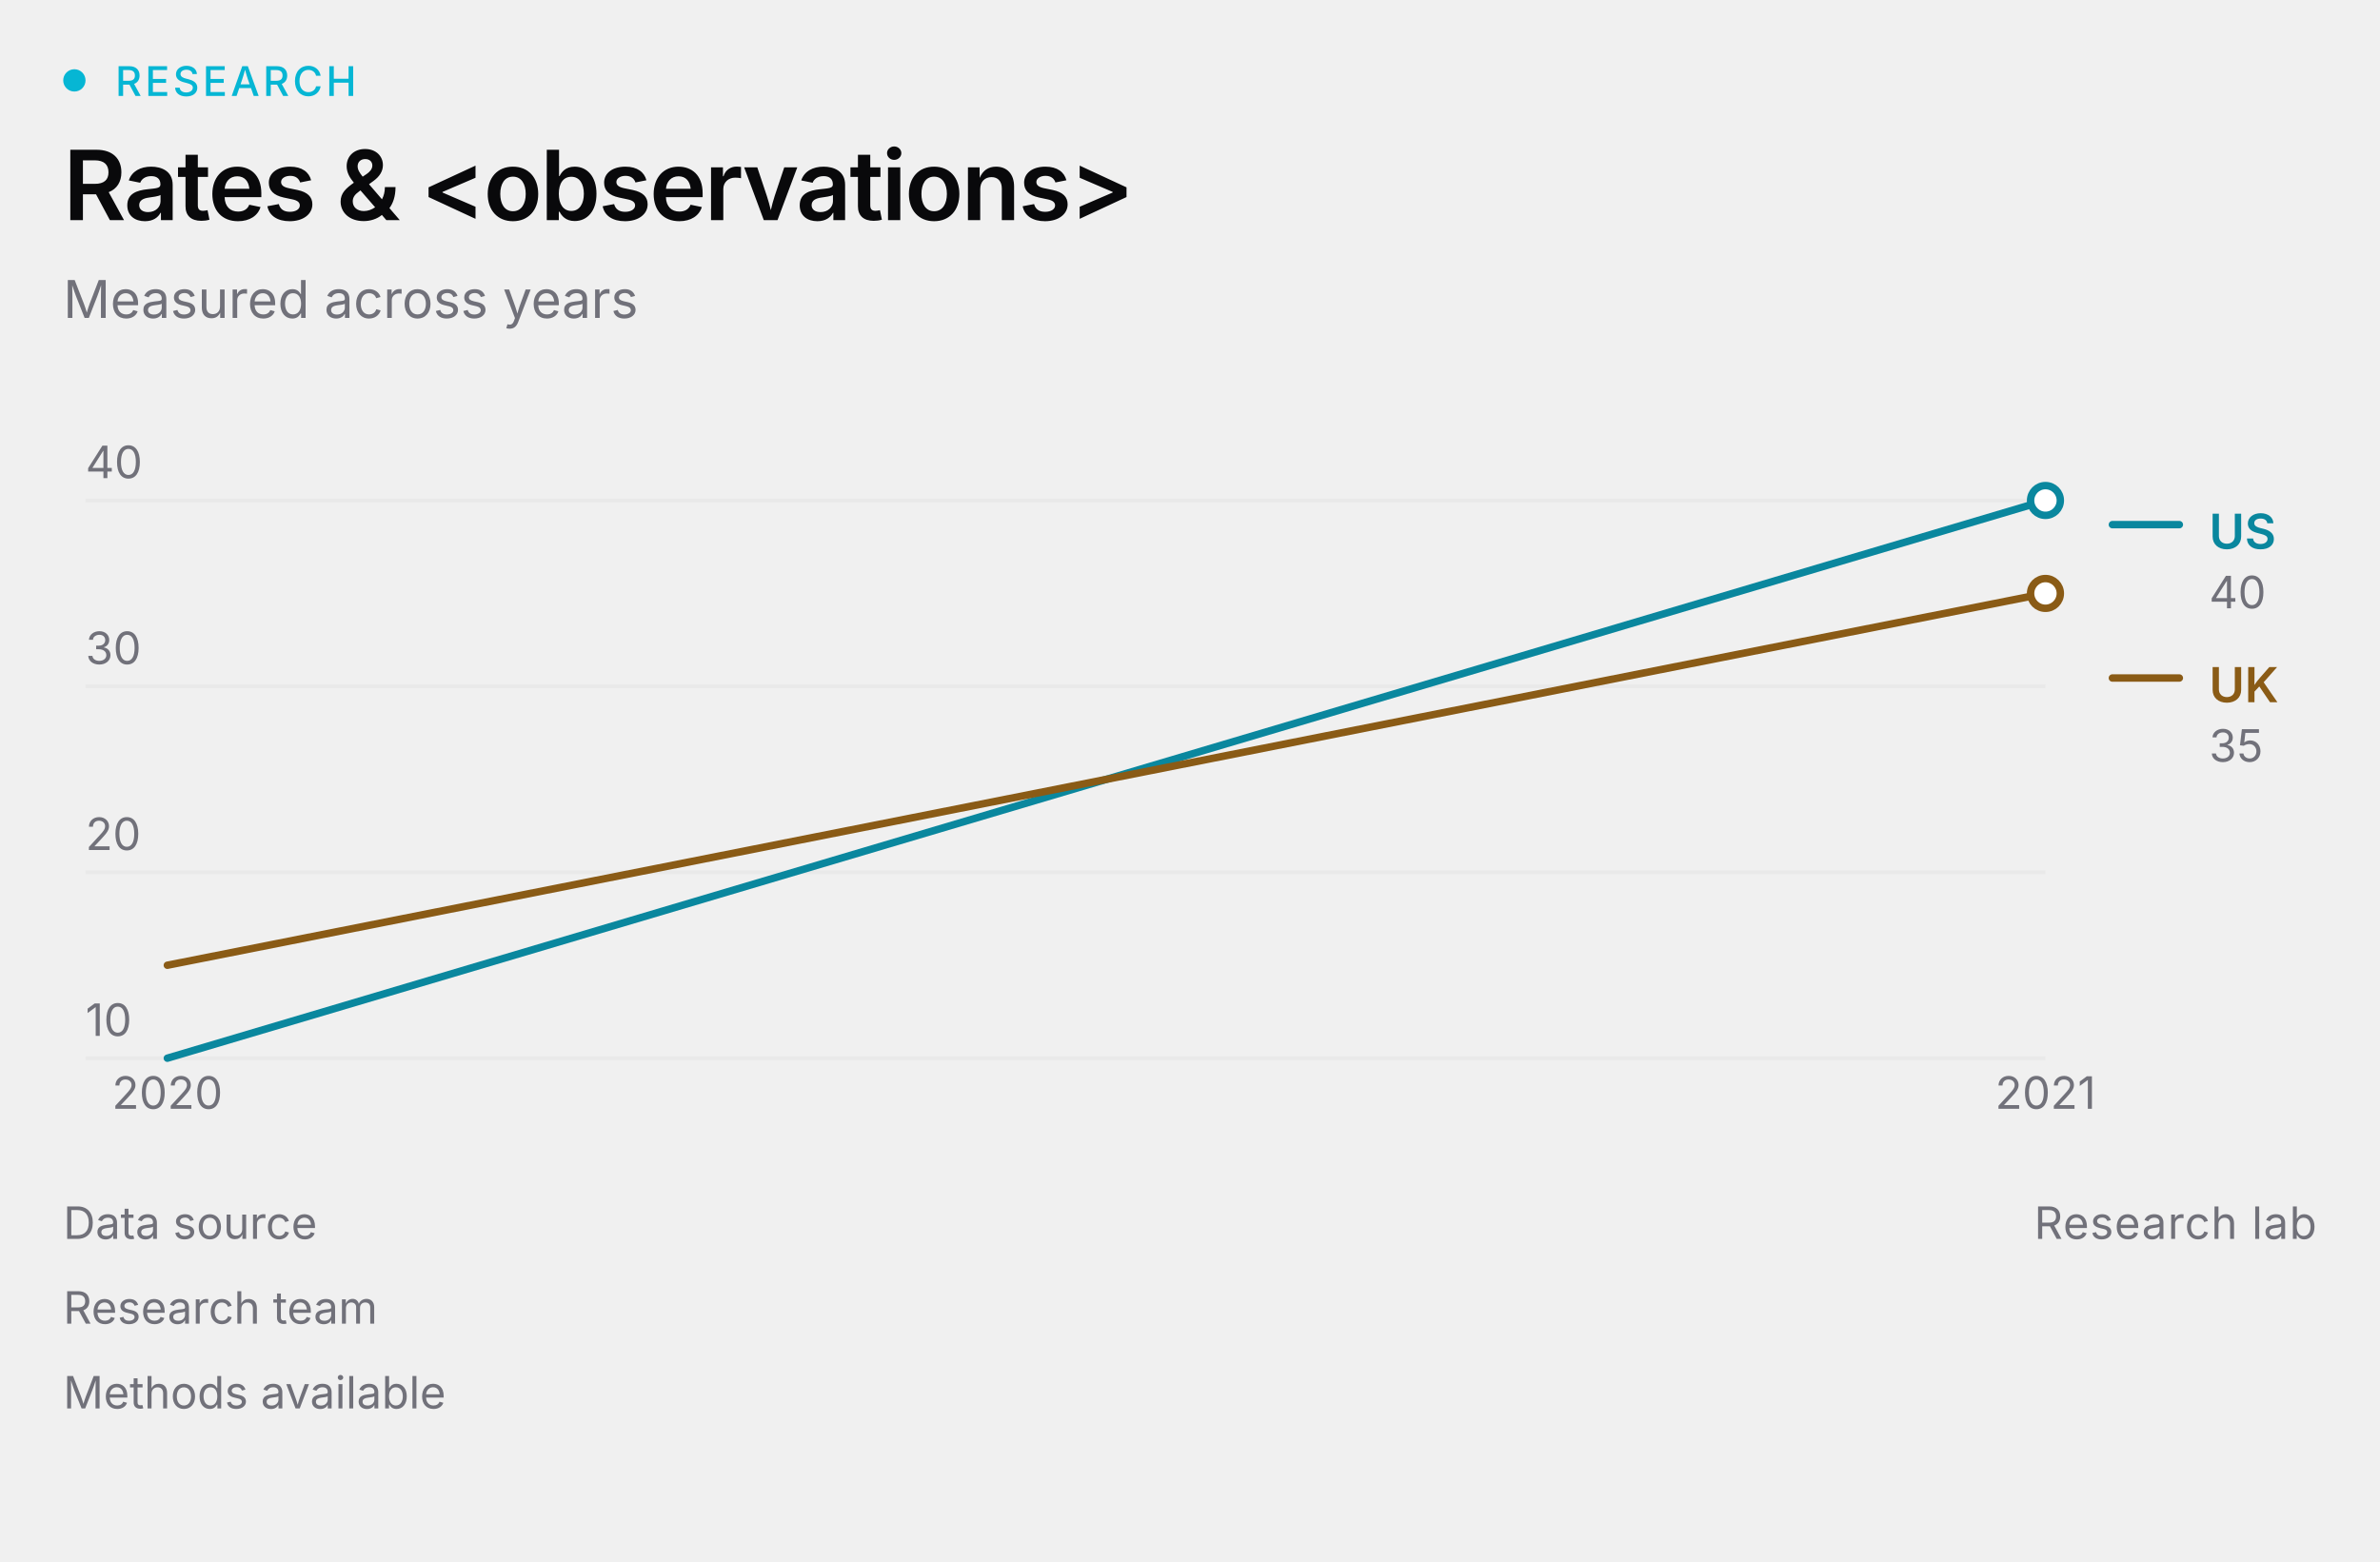
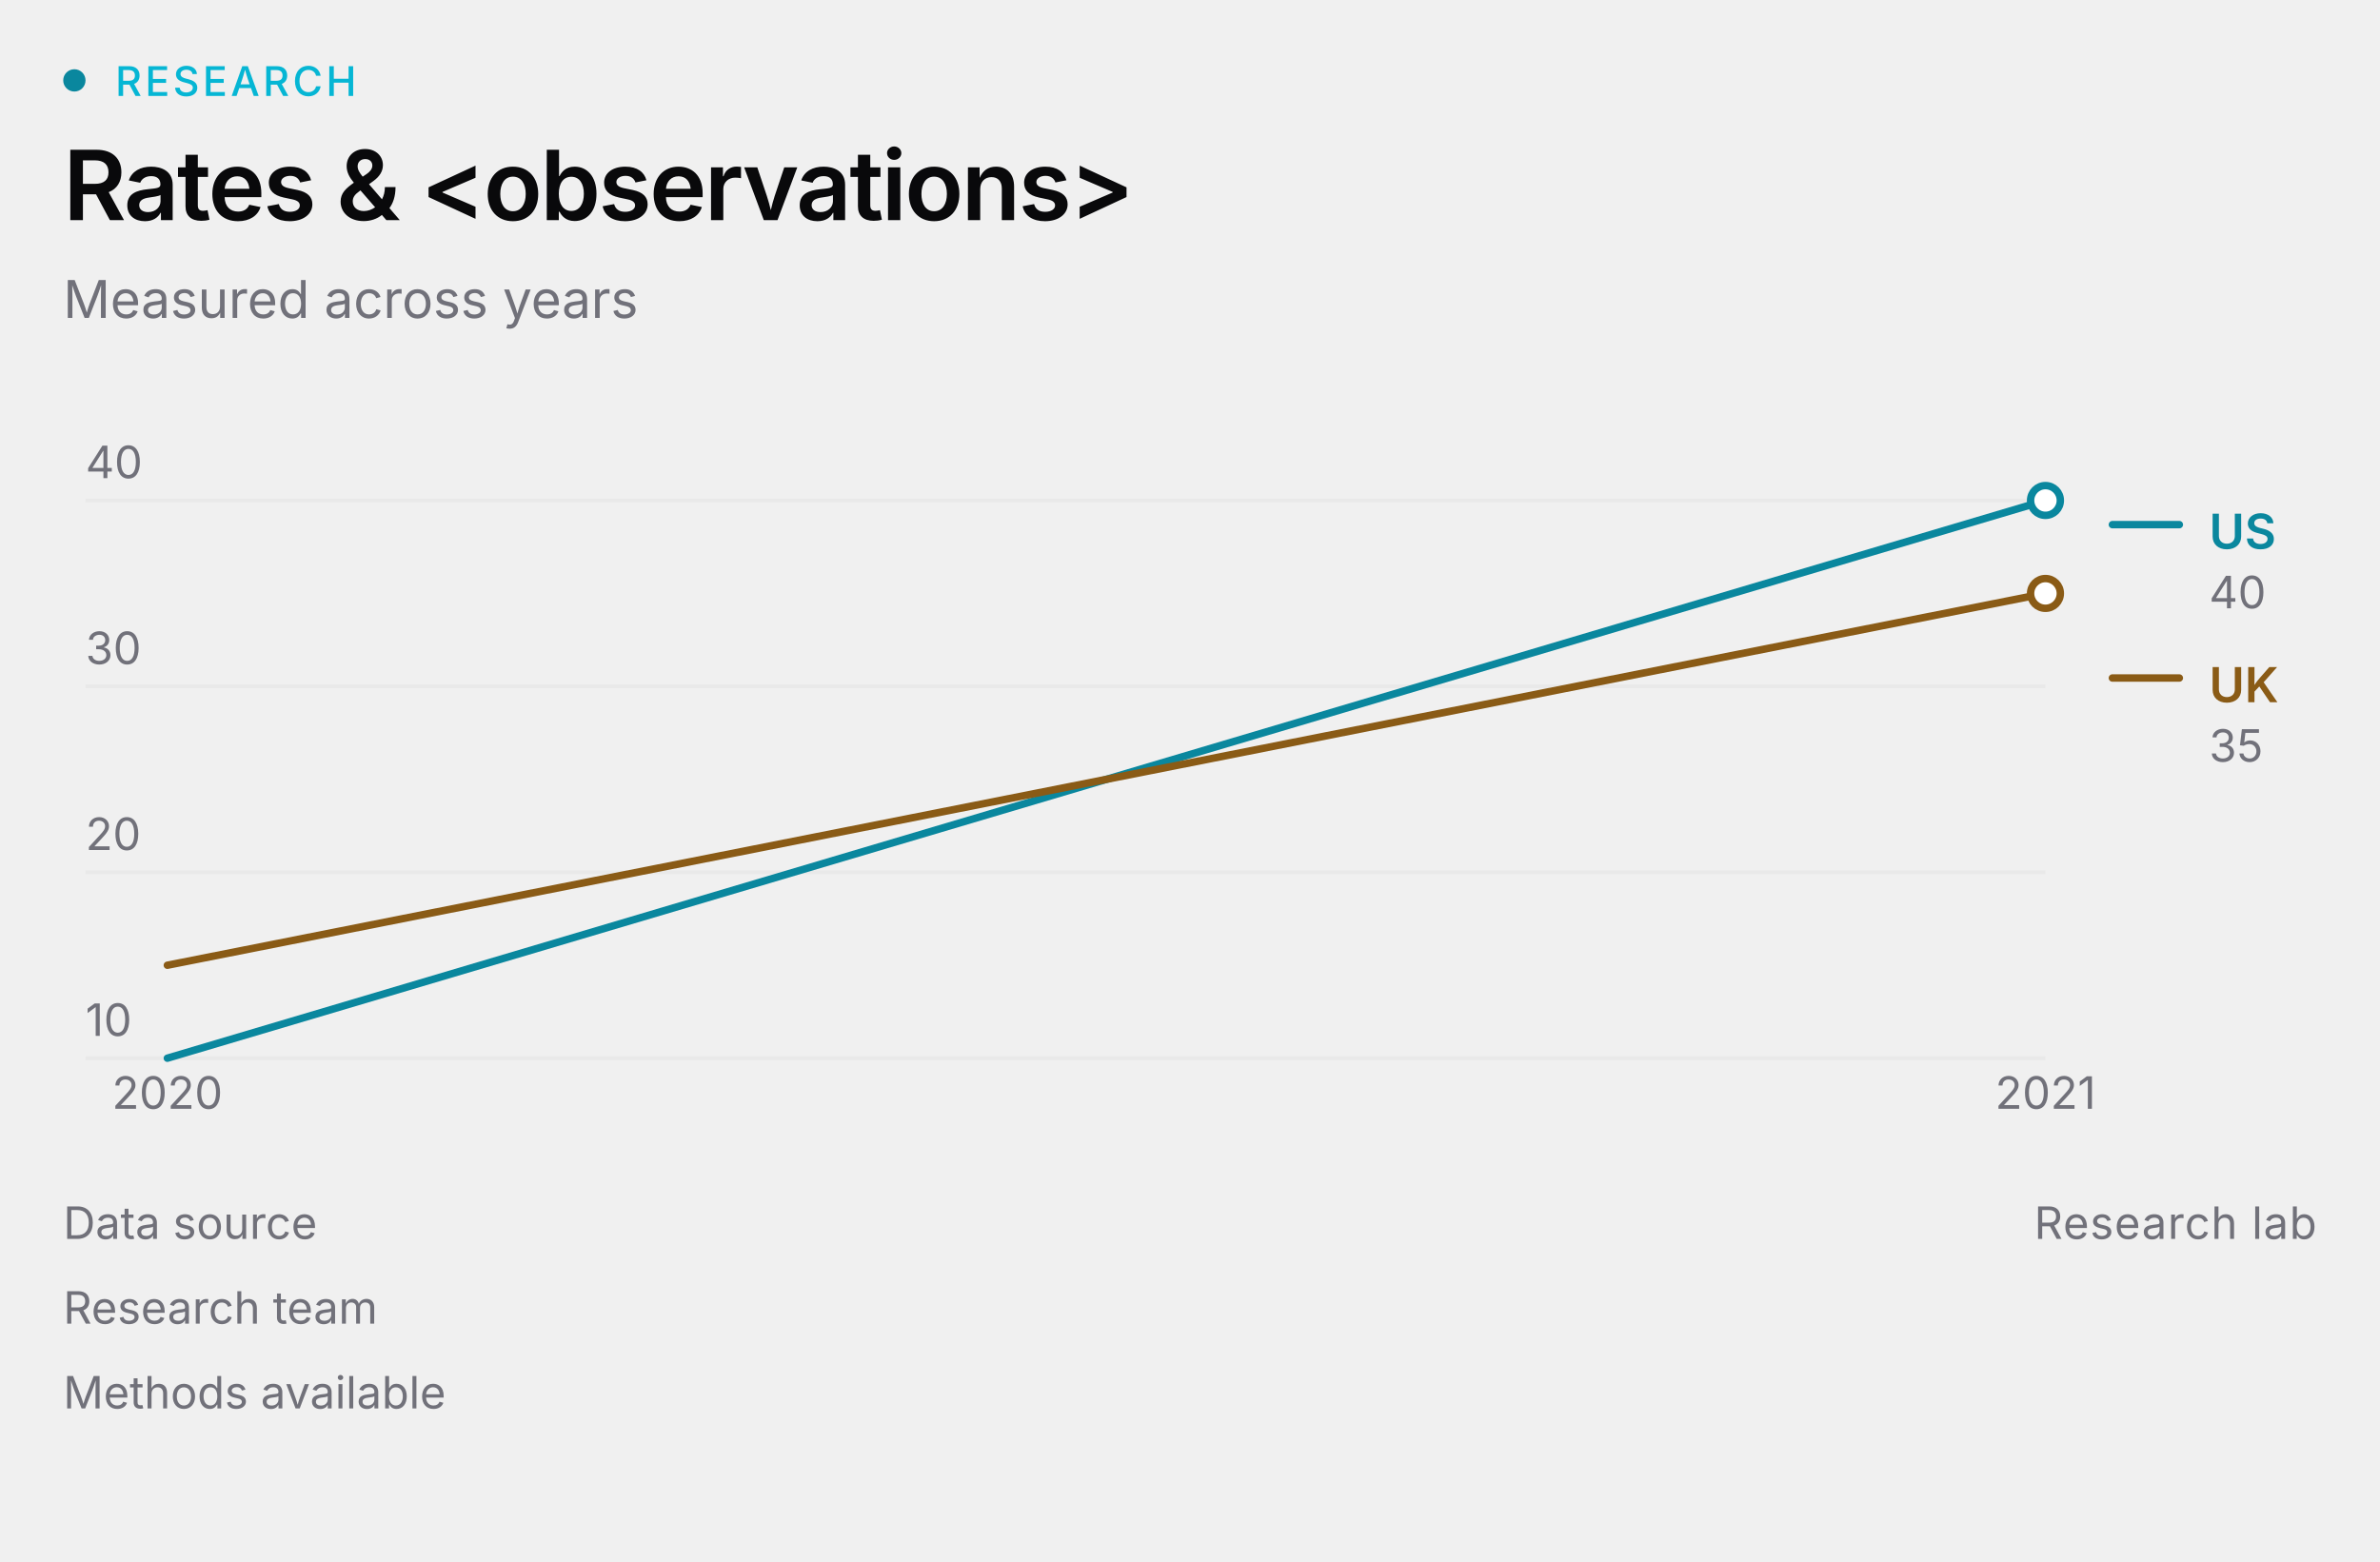
<svg xmlns="http://www.w3.org/2000/svg" viewBox="0 0 640 420" overflow="visible" text-rendering="optimizeLegibility" style="height: 420px; font-variant-numeric: tabular-nums;" role="img" aria-label="Line chart showing Rates &amp; &lt;observations&gt; from 2020 to 2021 with 2 series (US, UK) (4 data points)" class="oc-chart" data-theme="light" id="chrome-oc-root" font-family="&quot;Inter Variable&quot;, Inter, -apple-system, BlinkMacSystemFont, &quot;Segoe UI&quot;, Roboto, sans-serif">
  <rect x="0" y="0" width="640" height="420" fill="transparent" />
  <defs>
    <clipPath id="chrome-oc-clip-0">
      <rect x="0" y="132.6" width="640" height="154" />
    </clipPath>
  </defs>
  <g class="oc-axis oc-axis-x">
    <text class="oc-axis-tick" data-tick-key="1577836800000" x="45" y="298.2" text-anchor="middle" style="fill: #71717a; font-size: 12px; font-weight: 400; font-family: &quot;Inter Variable&quot;, Inter, -apple-system, BlinkMacSystemFont, &quot;Segoe UI&quot;, Roboto, sans-serif;" font-variant="tabular-nums">2020</text>
    <text class="oc-axis-tick" data-tick-key="1609459200000" x="550.04" y="298.2" text-anchor="middle" style="fill: #71717a; font-size: 12px; font-weight: 400; font-family: &quot;Inter Variable&quot;, Inter, -apple-system, BlinkMacSystemFont, &quot;Segoe UI&quot;, Roboto, sans-serif;" font-variant="tabular-nums">2021</text>
  </g>
  <g class="oc-axis oc-axis-y oc-axis-inline">
    <text class="oc-axis-tick oc-axis-tick-inline" data-tick-key="10" x="23" y="278.6" text-anchor="start" style="fill: #71717a; font-size: 12px; font-weight: 400; font-family: &quot;Inter Variable&quot;, Inter, -apple-system, BlinkMacSystemFont, &quot;Segoe UI&quot;, Roboto, sans-serif;" font-variant="tabular-nums" font-size="11" font-weight="400" fill="#71717a">10</text>
    <text class="oc-axis-tick oc-axis-tick-inline" data-tick-key="20" x="23" y="228.6" text-anchor="start" style="fill: #71717a; font-size: 12px; font-weight: 400; font-family: &quot;Inter Variable&quot;, Inter, -apple-system, BlinkMacSystemFont, &quot;Segoe UI&quot;, Roboto, sans-serif;" font-variant="tabular-nums" font-size="11" font-weight="400" fill="#71717a">20</text>
    <text class="oc-axis-tick oc-axis-tick-inline" data-tick-key="30" x="23" y="178.6" text-anchor="start" style="fill: #71717a; font-size: 12px; font-weight: 400; font-family: &quot;Inter Variable&quot;, Inter, -apple-system, BlinkMacSystemFont, &quot;Segoe UI&quot;, Roboto, sans-serif;" font-variant="tabular-nums" font-size="11" font-weight="400" fill="#71717a">30</text>
    <text class="oc-axis-tick oc-axis-tick-inline" data-tick-key="40" x="23" y="128.6" text-anchor="start" style="fill: #71717a; font-size: 12px; font-weight: 400; font-family: &quot;Inter Variable&quot;, Inter, -apple-system, BlinkMacSystemFont, &quot;Segoe UI&quot;, Roboto, sans-serif;" font-variant="tabular-nums" font-size="11" font-weight="400" fill="#71717a">40</text>
    <line class="oc-gridline" data-tick-key="10" x1="23" y1="284.6" x2="550.04" y2="284.6" stroke="rgba(0,0,0,0.05)" stroke-width="1" stroke-opacity="0.6" />
    <line class="oc-gridline" data-tick-key="20" x1="23" y1="234.6" x2="550.04" y2="234.6" stroke="rgba(0,0,0,0.05)" stroke-width="1" stroke-opacity="0.6" />
    <line class="oc-gridline" data-tick-key="30" x1="23" y1="184.6" x2="550.04" y2="184.6" stroke="rgba(0,0,0,0.05)" stroke-width="1" stroke-opacity="0.6" />
    <line class="oc-gridline" data-tick-key="40" x1="23" y1="134.6" x2="550.04" y2="134.6" stroke="rgba(0,0,0,0.05)" stroke-width="1" stroke-opacity="0.6" />
  </g>
  <g clip-path="url(#chrome-oc-clip-0)">
    <g data-oc-marks-group="true">
      <g class="oc-marks">
        <g data-mark-id="line-0" class="oc-mark oc-mark-line" data-key="US" data-series="US">
          <path d="M45,284.6L550.04,134.6" fill="none" stroke="#0a879e" stroke-width="2" stroke-linejoin="round" stroke-linecap="round" data-mark="line" data-country="US" />
        </g>
        <g data-mark-id="line-1" class="oc-mark oc-mark-line" data-key="UK" data-series="UK">
          <path d="M45,259.6L550.04,159.6" fill="none" stroke="#8a5b16" stroke-width="2" stroke-linejoin="round" stroke-linecap="round" data-mark="line" data-country="UK" />
        </g>
      </g>
    </g>
  </g>
  <g class="oc-endpoint-labels" role="list" aria-label="Endpoint labels" font-family="&quot;Inter Variable&quot;, Inter, -apple-system, BlinkMacSystemFont, &quot;Segoe UI&quot;, Roboto, sans-serif">
    <g class="oc-endpoint-label-entry" role="listitem" data-endpoint-index="0" data-endpoint-key="US" data-endpoint-side="trailing" aria-label="US: 40">
      <line class="oc-endpoint-swatch-line" x1="568.04" y1="141.1" x2="586.04" y2="141.1" stroke="#0a879e" stroke-width="2" stroke-linecap="round" />
      <text class="oc-endpoint-label" x="594.04" y="147.6" style="fill: #0a879e; font-size: 13px; font-weight: 600; font-family: &quot;Inter Variable&quot;, Inter, -apple-system, BlinkMacSystemFont, &quot;Segoe UI&quot;, Roboto, sans-serif;" fill="#09090b">US</text>
      <text class="oc-endpoint-value" x="594.04" y="163.6" style="fill: #71717a; font-size: 12px; font-weight: 400; font-family: &quot;Inter Variable&quot;, Inter, -apple-system, BlinkMacSystemFont, &quot;Segoe UI&quot;, Roboto, sans-serif;" font-variant="tabular-nums" fill="#71717a">40</text>
      <circle class="oc-endpoint-marker" cx="550.04" cy="134.6" r="4" fill="#ffffff" stroke="#0a879e" stroke-width="2" />
    </g>
    <g class="oc-endpoint-label-entry" role="listitem" data-endpoint-index="1" data-endpoint-key="UK" data-endpoint-side="trailing" aria-label="UK: 35">
      <line class="oc-endpoint-swatch-line" x1="568.04" y1="182.35" x2="586.04" y2="182.35" stroke="#8a5b16" stroke-width="2" stroke-linecap="round" />
      <text class="oc-endpoint-label" x="594.04" y="188.85" style="fill: #8a5b16; font-size: 13px; font-weight: 600; font-family: &quot;Inter Variable&quot;, Inter, -apple-system, BlinkMacSystemFont, &quot;Segoe UI&quot;, Roboto, sans-serif;" fill="#09090b">UK</text>
      <text class="oc-endpoint-value" x="594.04" y="204.85" style="fill: #71717a; font-size: 12px; font-weight: 400; font-family: &quot;Inter Variable&quot;, Inter, -apple-system, BlinkMacSystemFont, &quot;Segoe UI&quot;, Roboto, sans-serif;" font-variant="tabular-nums" fill="#71717a">35</text>
      <circle class="oc-endpoint-marker" cx="550.04" cy="159.6" r="4" fill="#ffffff" stroke="#8a5b16" stroke-width="2" />
    </g>
  </g>
  <g class="oc-chrome" font-family="&quot;Inter Variable&quot;, Inter, -apple-system, BlinkMacSystemFont, &quot;Segoe UI&quot;, Roboto, sans-serif">
-     <circle class="oc-eyebrow-dot" cx="20" cy="21.62" r="3" fill="#06b6d4" />
+     <circle class="oc-eyebrow-dot" cx="20" cy="21.62" r="3" fill="#0a879e" />
    <text x="31" y="25.8" style="fill: #06b6d4; font-size: 11px; font-weight: 500; font-family: &quot;Inter Variable&quot;, Inter, -apple-system, BlinkMacSystemFont, &quot;Segoe UI&quot;, Roboto, sans-serif; text-transform: uppercase;" text-anchor="start" class="oc-eyebrow" data-chrome-key="eyebrow" font-size="11" font-weight="500" letter-spacing="0.08em" fill="#0a879e">RESEARCH</text>
    <text x="17" y="59.2" style="fill: #09090b; font-size: 26px; font-weight: 600; font-family: &quot;Inter Variable&quot;, Inter, -apple-system, BlinkMacSystemFont, &quot;Segoe UI&quot;, Roboto, sans-serif;" text-anchor="start" class="oc-title" data-chrome-key="title" font-size="26" font-weight="600" letter-spacing="-0.022em" fill="#09090b">Rates &amp; &lt;observations&gt;</text>
    <text x="17" y="85.5" style="fill: #71717a; font-size: 14px; font-weight: 400; font-family: &quot;Inter Variable&quot;, Inter, -apple-system, BlinkMacSystemFont, &quot;Segoe UI&quot;, Roboto, sans-serif;" text-anchor="start" class="oc-subtitle" data-chrome-key="subtitle" font-size="14" font-weight="400" fill="#71717a">Measured across years</text>
    <text x="17" y="333.2" style="fill: #71717a; font-size: 12px; font-weight: 400; font-family: &quot;Inter Variable&quot;, Inter, -apple-system, BlinkMacSystemFont, &quot;Segoe UI&quot;, Roboto, sans-serif;" text-anchor="start" class="oc-source" data-chrome-key="source" font-size="12" font-weight="400" fill="#71717a">Data source</text>
    <text x="17" y="356" style="fill: #71717a; font-size: 12px; font-weight: 400; font-family: &quot;Inter Variable&quot;, Inter, -apple-system, BlinkMacSystemFont, &quot;Segoe UI&quot;, Roboto, sans-serif;" text-anchor="start" class="oc-byline" data-chrome-key="byline" font-size="12" font-weight="400" fill="#71717a">Research team</text>
    <text x="17" y="378.8" style="fill: #71717a; font-size: 12px; font-weight: 400; font-family: &quot;Inter Variable&quot;, Inter, -apple-system, BlinkMacSystemFont, &quot;Segoe UI&quot;, Roboto, sans-serif;" text-anchor="start" class="oc-footer" data-chrome-key="footer" font-size="12" font-weight="400" fill="#71717a">Methods available</text>
    <text x="623" y="333.2" style="fill: #71717a; font-size: 12px; font-weight: 400; font-family: &quot;Inter Variable&quot;, Inter, -apple-system, BlinkMacSystemFont, &quot;Segoe UI&quot;, Roboto, sans-serif;" text-anchor="end" class="oc-brand" data-chrome-key="brand" font-size="11" font-weight="500" letter-spacing="0.02em" fill="#d4d4d8">Research lab</text>
  </g>
</svg>
